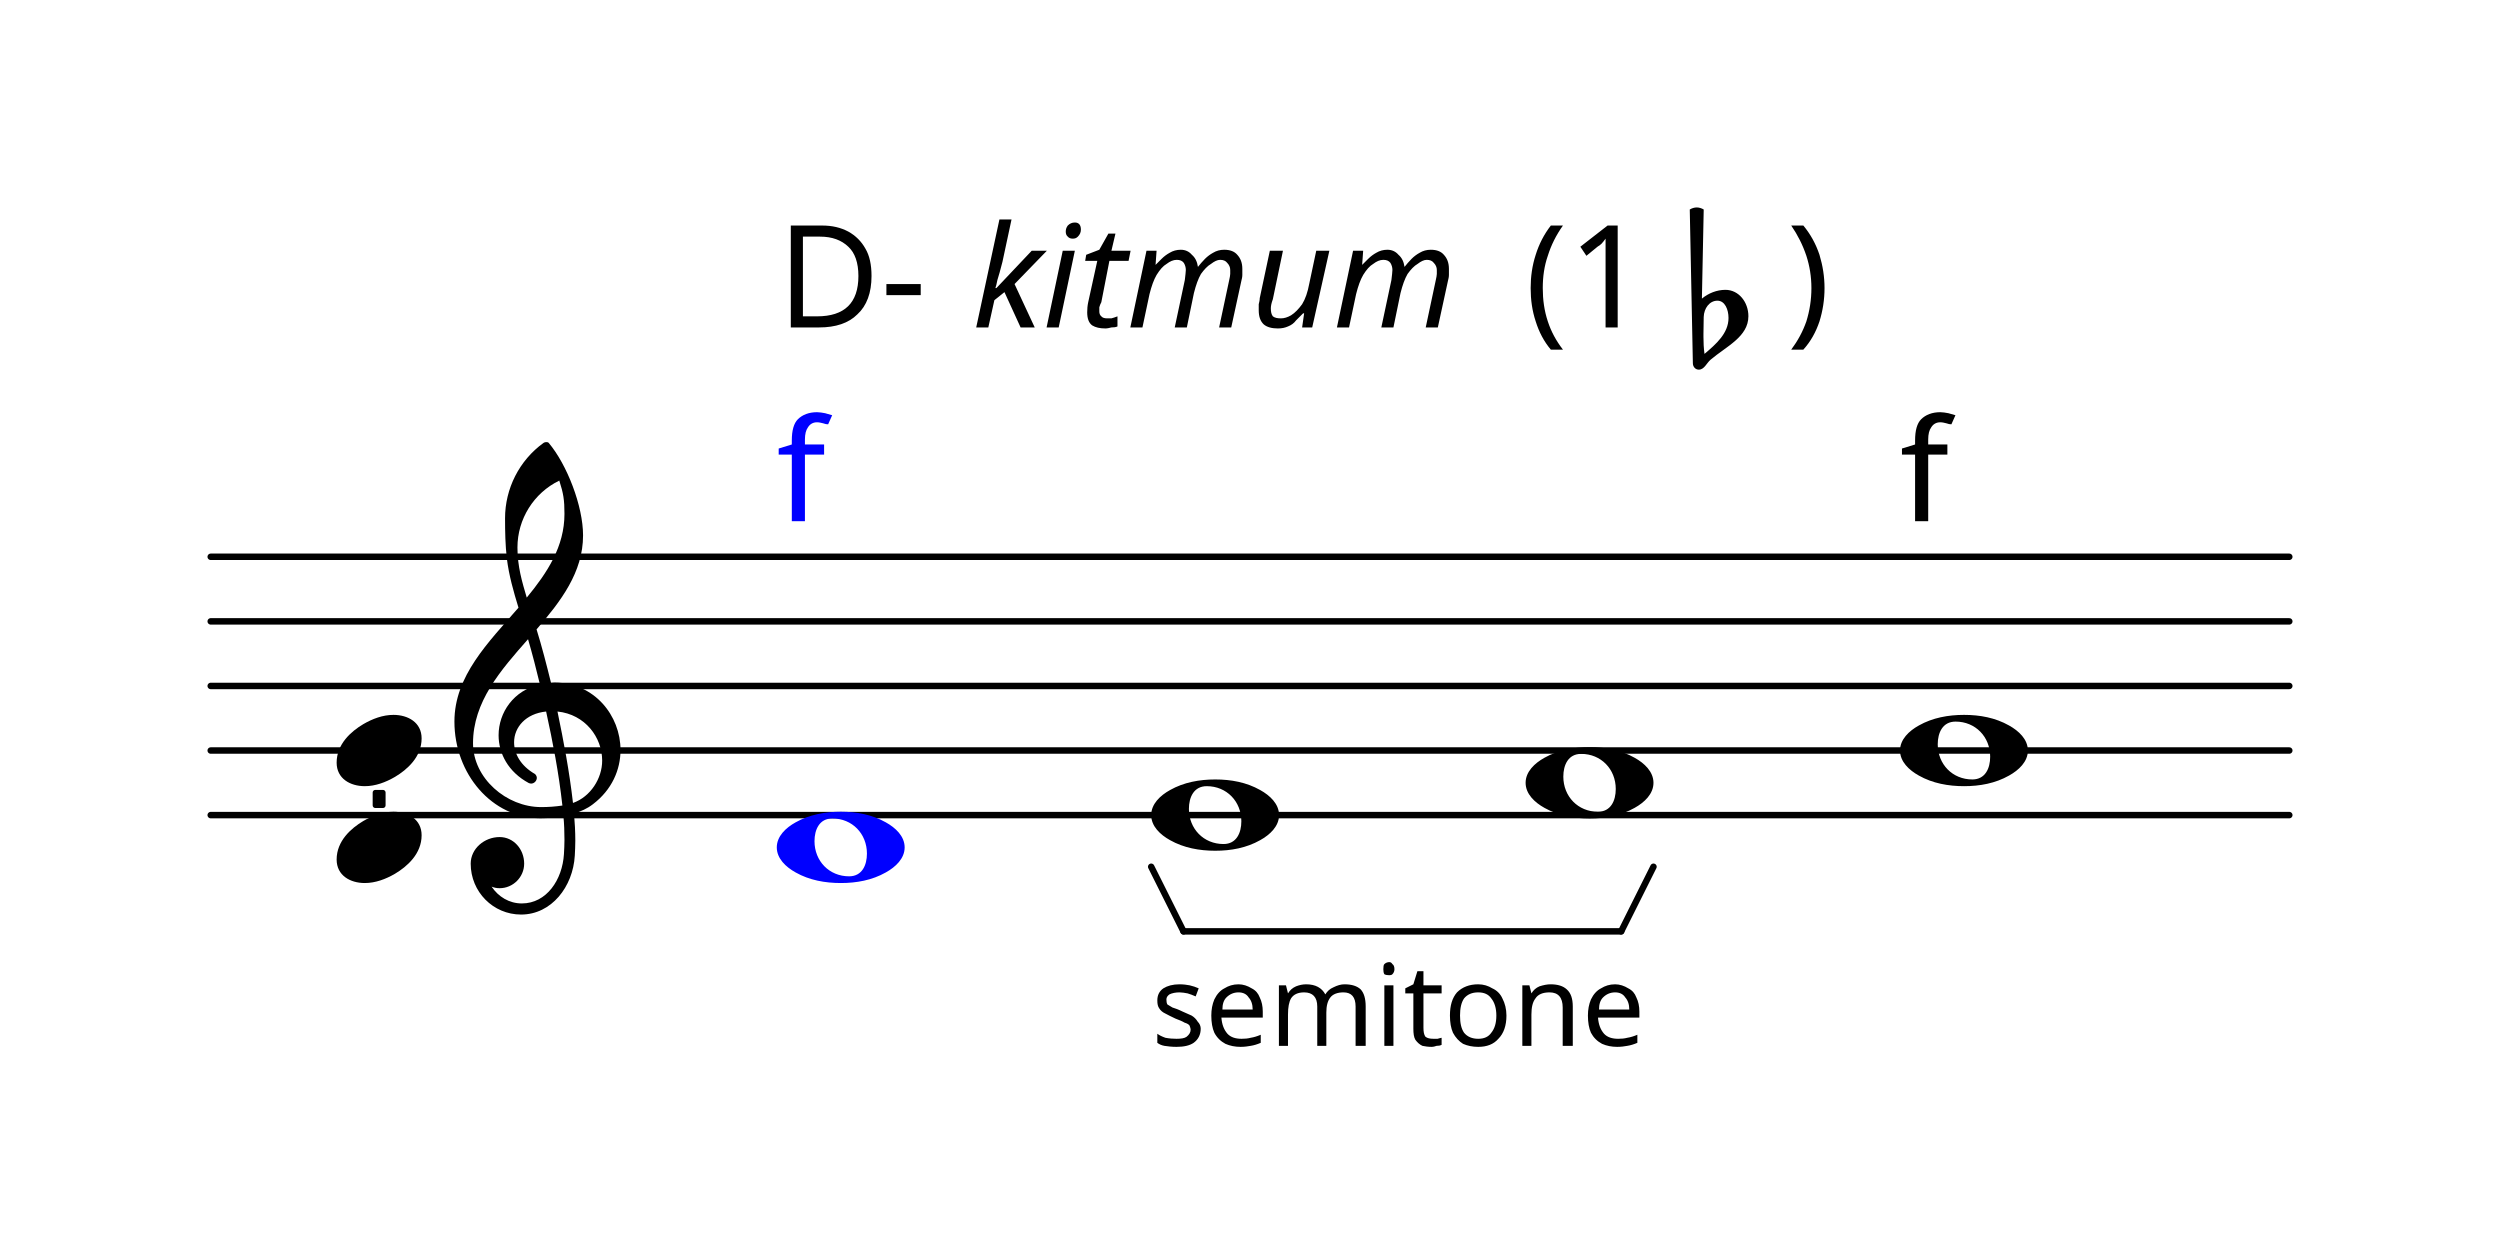
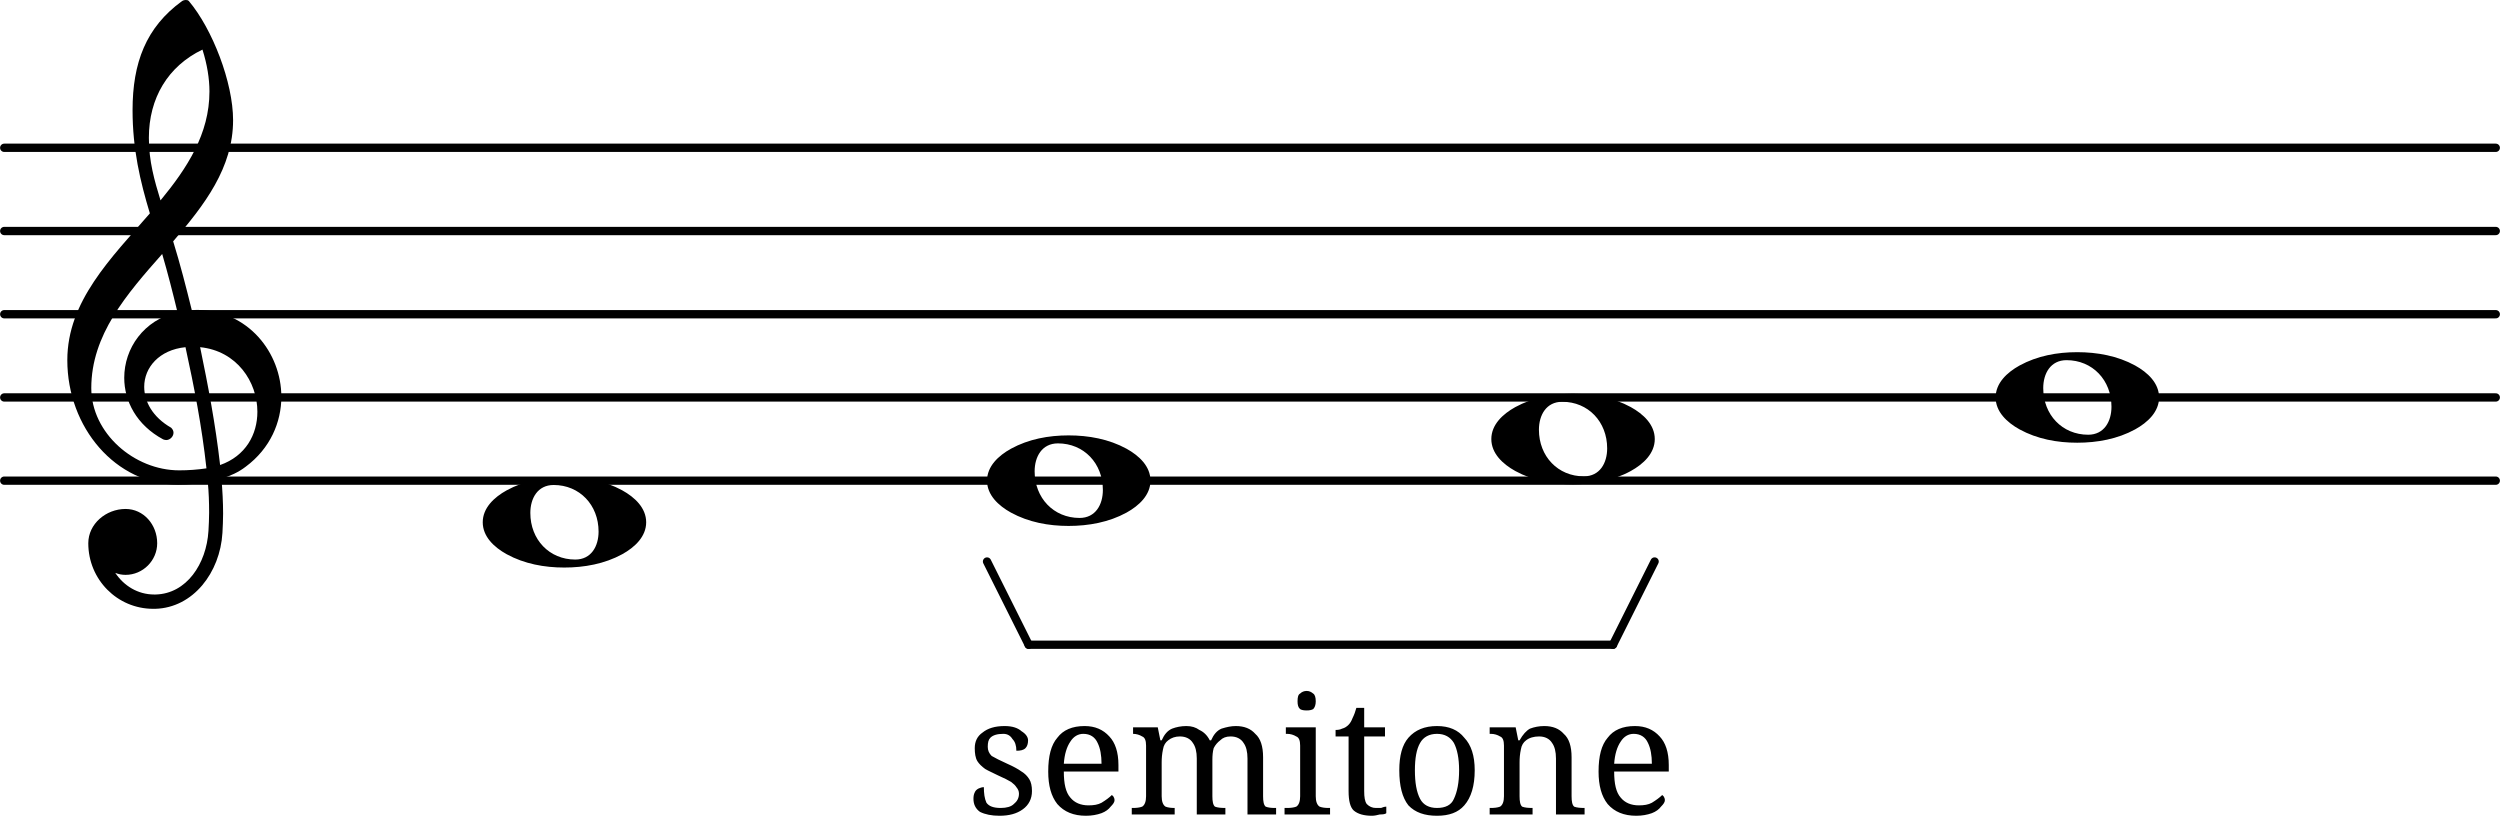
- <svg xmlns="http://www.w3.org/2000/svg" id="svg2" viewBox="0 0 38.714 19.433" height="121.006" width="241.057" version="1.2">
-   <defs id="defs80" />
-   <text y="2.212" x="-5.323" style="font-size:2.2px;font-family:droid_serifbold;text-anchor:start;fill:currentColor" id="text4" font-size="2.2">
-     <tspan id="tspan6" />
-   </text>
-   <line style="stroke:currentColor;stroke-width:0.1;stroke-linecap:round;stroke-linejoin:round" id="line8" y2="12.622" x2="35.451" y1="12.622" x1="3.263" />
-   <line style="stroke:currentColor;stroke-width:0.1;stroke-linecap:round;stroke-linejoin:round" id="line10" y2="11.622" x2="35.451" y1="11.622" x1="3.263" />
-   <line style="stroke:currentColor;stroke-width:0.1;stroke-linecap:round;stroke-linejoin:round" id="line12" y2="10.622" x2="35.451" y1="10.622" x1="3.263" />
-   <line style="stroke:currentColor;stroke-width:0.1;stroke-linecap:round;stroke-linejoin:round" id="line14" y2="9.622" x2="35.451" y1="9.622" x1="3.263" />
-   <line style="stroke:currentColor;stroke-width:0.1;stroke-linecap:round;stroke-linejoin:round" id="line16" y2="8.622" x2="35.451" y1="8.622" x1="3.263" />
-   <path style="fill:currentColor" id="path18" d="m 24.485,11.674 c -0.2,0 -0.276,0.172 -0.276,0.352 0,0.308 0.228,0.544 0.536,0.544 0.2,0 0.276,-0.172 0.276,-0.352 0,-0.308 -0.228,-0.544 -0.536,-0.544 z m 1.12,0.448 c 0,0.172 -0.14,0.304 -0.292,0.388 -0.212,0.12 -0.452,0.164 -0.696,0.164 -0.244,0 -0.488,-0.044 -0.7,-0.164 -0.152,-0.084 -0.292,-0.216 -0.292,-0.388 0,-0.172 0.14,-0.304 0.292,-0.388 0.212,-0.12 0.456,-0.164 0.7,-0.164 0.244,0 0.484,0.044 0.696,0.164 0.152,0.084 0.292,0.216 0.292,0.388 z" />
-   <path style="fill:currentColor" id="path20" d="m 30.283,11.174 c -0.2,0 -0.276,0.172 -0.276,0.352 0,0.308 0.228,0.544 0.536,0.544 0.2,0 0.276,-0.172 0.276,-0.352 0,-0.308 -0.228,-0.544 -0.536,-0.544 z m 1.12,0.448 c 0,0.172 -0.14,0.304 -0.292,0.388 -0.212,0.12 -0.452,0.164 -0.696,0.164 -0.244,0 -0.488,-0.044 -0.7,-0.164 -0.152,-0.084 -0.292,-0.216 -0.292,-0.388 0,-0.172 0.14,-0.304 0.292,-0.388 0.212,-0.12 0.456,-0.164 0.7,-0.164 0.244,0 0.484,0.044 0.696,0.164 0.152,0.084 0.292,0.216 0.292,0.388 z" />
-   <text y="8.072" x="29.423" style="font-size:2.2px;font-family:droid_serifbold;text-anchor:start;fill:currentColor" id="text22" font-size="2.2">
-     <tspan id="tspan24">f</tspan>
-   </text>
-   <line style="stroke:currentColor;stroke-width:0.1;stroke-linecap:round;stroke-linejoin:round" id="line26" y2="14.422" x2="25.105" y1="14.422" x1="18.327" />
-   <line style="stroke:currentColor;stroke-width:0.1;stroke-linecap:round;stroke-linejoin:round" id="line28" y2="13.422" x2="25.605" y1="14.422" x1="25.105" />
-   <line style="stroke:currentColor;stroke-width:0.1;stroke-linecap:round;stroke-linejoin:round" id="line30" y2="13.422" x2="17.827" y1="14.422" x1="18.327" />
-   <path style="fill:#0000ff" id="path32" d="m 12.889,12.674 c -0.2,0 -0.276,0.172 -0.276,0.352 0,0.308 0.228,0.544 0.536,0.544 0.2,0 0.276,-0.172 0.276,-0.352 0,-0.308 -0.228,-0.544 -0.536,-0.544 z m 1.12,0.448 c 0,0.172 -0.14,0.304 -0.292,0.388 -0.212,0.12 -0.452,0.164 -0.696,0.164 -0.244,0 -0.488,-0.044 -0.7,-0.164 -0.152,-0.084 -0.292,-0.216 -0.292,-0.388 0,-0.172 0.14,-0.304 0.292,-0.388 0.212,-0.12 0.456,-0.164 0.7,-0.164 0.244,0 0.484,0.044 0.696,0.164 0.152,0.084 0.292,0.216 0.292,0.388 z" />
-   <text y="8.072" x="12.029" style="font-size:2.2px;font-family:droid_serifbold;text-anchor:start;fill:#0000ff" id="text34" font-size="2.2">
-     <tspan id="tspan36" style="fill:#0000ff">f</tspan>
-   </text>
-   <text y="5.072" x="12.029" style="font-size:2.2px;font-family:droid_serifbold;text-anchor:start;fill:currentColor" id="text38" font-size="2.2">
-     <tspan id="tspan40">D-</tspan>
-   </text>
-   <text y="5.072" x="15.053" style="font-style:italic;font-size:2.2px;font-family:droid_serifbold;text-anchor:start;fill:currentColor" id="text42" font-size="2.2" font-style="italic">
-     <tspan id="tspan44">kitmum</tspan>
-   </text>
-   <text y="5.072" x="23.608" style="font-size:2.2px;font-family:droid_serifbold;text-anchor:start;fill:currentColor" id="text46" font-size="2.2">
-     <tspan id="tspan48">(1</tspan>
-   </text>
-   <path style="fill:currentColor" id="path50" d="m 26.383,4.908 -0.004,0.264 0,0.044 c 0,0.088 0.004,0.176 0.016,0.264 0.18,-0.152 0.372,-0.32 0.372,-0.556 0,-0.132 -0.056,-0.268 -0.172,-0.268 -0.124,0 -0.208,0.12 -0.212,0.252 z m -0.168,0.716 -0.048,-2.38 c 0.032,-0.02 0.072,-0.032 0.108,-0.032 0.036,0 0.076,0.012 0.108,0.032 l -0.028,1.38 c 0.1,-0.084 0.232,-0.136 0.364,-0.136 0.208,0 0.356,0.192 0.356,0.408 0,0.32 -0.344,0.468 -0.588,0.676 -0.06,0.052 -0.096,0.152 -0.18,0.152 -0.052,0 -0.092,-0.044 -0.092,-0.1 z" />
-   <text y="5.072" x="27.675" style="font-size:2.2px;font-family:droid_serifbold;text-anchor:start;fill:currentColor" id="text52" font-size="2.2">
-     <tspan id="tspan54">)</tspan>
-   </text>
-   <path style="fill:currentColor" id="path56" d="m 8.533,10.574 c 0.016,0 0.036,-0.004 0.052,-0.004 0.62,0 1.024,0.512 1.024,1.044 0,0.304 -0.132,0.616 -0.428,0.84 -0.088,0.068 -0.188,0.112 -0.292,0.144 0.012,0.14 0.02,0.28 0.02,0.42 0,0.076 -0.004,0.156 -0.008,0.232 -0.028,0.48 -0.36,0.912 -0.832,0.912 -0.432,0 -0.78,-0.352 -0.78,-0.788 0,-0.232 0.212,-0.412 0.448,-0.412 0.216,0 0.38,0.188 0.38,0.412 0,0.208 -0.172,0.38 -0.38,0.38 -0.044,0 -0.084,-0.008 -0.124,-0.024 0.104,0.156 0.272,0.26 0.468,0.26 0.384,0 0.628,-0.368 0.652,-0.764 0.004,-0.072 0.008,-0.148 0.008,-0.22 0,-0.124 -0.004,-0.244 -0.016,-0.368 -0.116,0.02 -0.232,0.032 -0.356,0.032 -0.752,0 -1.332,-0.688 -1.332,-1.496 0,-0.708 0.524,-1.224 0.992,-1.764 -0.076,-0.248 -0.148,-0.5 -0.18,-0.76 -0.024,-0.208 -0.028,-0.416 -0.028,-0.624 0,-0.46 0.22,-0.896 0.596,-1.168 0.012,-0.008 0.028,-0.012 0.04,-0.012 0.016,0 0.028,0 0.04,0.012 0.284,0.336 0.532,0.98 0.532,1.432 0,0.572 -0.344,1.02 -0.72,1.456 0.084,0.272 0.156,0.552 0.224,0.828 z m 0.34,1.86 c 0.272,-0.096 0.452,-0.38 0.452,-0.656 0,-0.36 -0.264,-0.716 -0.692,-0.76 0.096,0.464 0.184,0.924 0.24,1.416 z m -1.548,-0.924 c 0,0.54 0.516,0.988 1.056,0.988 0.112,0 0.22,-0.008 0.328,-0.024 -0.056,-0.508 -0.148,-0.98 -0.252,-1.456 -0.316,0.032 -0.496,0.244 -0.496,0.476 0,0.176 0.1,0.364 0.324,0.492 0.02,0.02 0.028,0.04 0.028,0.06 0,0.044 -0.04,0.088 -0.088,0.088 -0.012,0 -0.024,-0.004 -0.036,-0.008 -0.32,-0.172 -0.468,-0.46 -0.468,-0.74 0,-0.352 0.232,-0.696 0.64,-0.788 -0.056,-0.232 -0.116,-0.468 -0.184,-0.7 -0.428,0.484 -0.852,0.972 -0.852,1.612 z m 1.336,-4.068 c -0.396,0.192 -0.648,0.596 -0.648,1.036 0,0.296 0.072,0.532 0.144,0.776 0.32,-0.388 0.584,-0.792 0.584,-1.296 0,-0.22 -0.016,-0.316 -0.08,-0.516 z" />
-   <rect rx="0.04" style="fill:currentColor" id="rect58" ry="0.04" height="0.28" width="0.2" y="12.232" x="5.771" />
-   <path style="fill:currentColor" id="path60" d="m 6.093,12.57 c 0.224,0 0.436,0.116 0.436,0.364 0,0.288 -0.224,0.484 -0.412,0.596 -0.144,0.084 -0.304,0.144 -0.468,0.144 -0.224,0 -0.436,-0.116 -0.436,-0.364 0,-0.288 0.224,-0.484 0.412,-0.596 0.144,-0.084 0.304,-0.144 0.468,-0.144 z" />
-   <path style="fill:currentColor" id="path62" d="m 6.093,11.07 c 0.224,0 0.436,0.116 0.436,0.364 0,0.288 -0.224,0.484 -0.412,0.596 -0.144,0.084 -0.304,0.144 -0.468,0.144 -0.224,0 -0.436,-0.116 -0.436,-0.364 0,-0.288 0.224,-0.484 0.412,-0.596 0.144,-0.084 0.304,-0.144 0.468,-0.144 z" />
-   <text y="16.195" x="17.827" style="font-size:1.746px;font-family:droid_serifbold;text-anchor:start;fill:currentColor" id="text64" font-size="1.746">
-     <tspan id="tspan66">semitone</tspan>
-   </text>
-   <path style="fill:currentColor" id="path68" d="m 18.687,12.174 c -0.2,0 -0.276,0.172 -0.276,0.352 0,0.308 0.228,0.544 0.536,0.544 0.2,0 0.276,-0.172 0.276,-0.352 0,-0.308 -0.228,-0.544 -0.536,-0.544 z m 1.12,0.448 c 0,0.172 -0.14,0.304 -0.292,0.388 -0.212,0.12 -0.452,0.164 -0.696,0.164 -0.244,0 -0.488,-0.044 -0.7,-0.164 -0.152,-0.084 -0.292,-0.216 -0.292,-0.388 0,-0.172 0.14,-0.304 0.292,-0.388 0.212,-0.12 0.456,-0.164 0.7,-0.164 0.244,0 0.484,0.044 0.696,0.164 0.152,0.084 0.292,0.216 0.292,0.388 z" />
+ <svg xmlns="http://www.w3.org/2000/svg" xmlns:xlink="http://www.w3.org/1999/xlink" version="1.2" width="52.79mm" height="17.233mm" viewBox="0 0 30.04 9.807" id="svg16">
+   <defs id="defs16" />
+   <style type="text/css" id="style1">
+ tspan { white-space: pre; }
+ </style>
+   <g transform="translate(0,5.776)" id="g1">
+     <line stroke-linejoin="round" stroke-linecap="round" stroke-width="0.1" stroke="currentColor" x1="0.05" y1="0" x2="29.99" y2="0" id="line1" />
+   </g>
+   <g transform="translate(0,4.776)" id="g2">
+     <line stroke-linejoin="round" stroke-linecap="round" stroke-width="0.1" stroke="currentColor" x1="0.05" y1="0" x2="29.99" y2="0" id="line2" />
+   </g>
+   <g transform="translate(0,3.776)" id="g3">
+     <line stroke-linejoin="round" stroke-linecap="round" stroke-width="0.1" stroke="currentColor" x1="0.05" y1="0" x2="29.99" y2="0" id="line3" />
+   </g>
+   <g transform="translate(0,2.776)" id="g4">
+     <line stroke-linejoin="round" stroke-linecap="round" stroke-width="0.1" stroke="currentColor" x1="0.05" y1="0" x2="29.99" y2="0" id="line4" />
+   </g>
+   <g transform="translate(0,1.776)" id="g5">
+     <line stroke-linejoin="round" stroke-linecap="round" stroke-width="0.1" stroke="currentColor" x1="0.05" y1="0" x2="29.99" y2="0" id="line5" />
+   </g>
+   <a style="color:inherit" xlink:href="textedit://C:/Users/juerg/OneDrive/Dokumente/Norgard/Tetrachord2.ly:4:78:79" id="a6" transform="translate(-17.0717,-7.9146)">
+     <g transform="translate(41.0518,12.6906)" id="g6">
+       <path transform="scale(0.004,-0.004)" d="m 213,112 c -48,0 -70,-40 -70,-84 0,-80 57,-140 135,-140 48,0 70,40 70,84 0,80 -57,140 -135,140 z M 491,0 c 0,-43 -34,-75 -72,-96 -53,-29 -114,-40 -174,-40 -60,0 -120,11 -173,40 -38,21 -72,53 -72,96 0,43 34,75 72,96 53,29 113,40 173,40 60,0 121,-11 174,-40 38,-21 72,-53 72,-96 z" fill="currentColor" id="path5" />
+     </g>
+   </a>
+   <g transform="translate(11.6031,9.7872)" id="g7">
+     <text font-family="serif" font-size="1.96px" text-anchor="start" fill="currentColor" id="text6">
+       <tspan id="tspan6">semitone</tspan>
+     </text>
+   </g>
+   <a style="color:inherit" xlink:href="textedit://C:/Users/juerg/OneDrive/Dokumente/Norgard/Tetrachord2.ly:4:7:8" id="a10" transform="translate(-17.0717,-7.9146)">
+     <g transform="translate(28.9317,15.6622)" id="g8">
+       <line stroke-linejoin="round" stroke-linecap="round" stroke-width="0.1" stroke="currentColor" x1="7.522" y1="0" x2="8.022" y2="-1" id="line7" />
+     </g>
+     <g transform="translate(28.9317,15.6622)" id="g9">
+       <line stroke-linejoin="round" stroke-linecap="round" stroke-width="0.1" stroke="currentColor" x1="0.5" y1="0" x2="0" y2="-1" id="line8" />
+     </g>
+     <g transform="translate(28.9317,15.6622)" id="g10">
+       <line stroke-linejoin="round" stroke-linecap="round" stroke-width="0.1" stroke="currentColor" x1="0.5" y1="0" x2="7.522" y2="0" id="line9" />
+     </g>
+   </a>
+   <a style="color:inherit" xlink:href="textedit://C:/Users/juerg/OneDrive/Dokumente/Norgard/Tetrachord2.ly:4:2:3" id="a11" transform="translate(-17.0717,-7.9146)">
+     <g transform="translate(22.8717,14.1906)" id="g11">
+       <path transform="scale(0.004,-0.004)" d="m 213,112 c -48,0 -70,-40 -70,-84 0,-80 57,-140 135,-140 48,0 70,40 70,84 0,80 -57,140 -135,140 z M 491,0 c 0,-43 -34,-75 -72,-96 -53,-29 -114,-40 -174,-40 -60,0 -120,11 -173,40 -38,21 -72,53 -72,96 0,43 34,75 72,96 53,29 113,40 173,40 60,0 121,-11 174,-40 38,-21 72,-53 72,-96 z" fill="currentColor" id="path10" />
+     </g>
+   </a>
+   <g transform="translate(0.8,4.776)" id="g12">
+     <path transform="scale(0.004,-0.004)" d="m 266,-635 h -6 c -108,0 -195,88 -195,197 0,58 53,103 112,103 54,0 95,-47 95,-103 0,-52 -43,-95 -95,-95 -11,0 -21,2 -31,6 26,-39 68,-65 117,-65 h 4 z m 135,786 c 24,-116 46,-231 60,-354 77,27 112,92 112,160 0,90 -62,183 -172,194 z M 74,28 c 0,-135 129,-247 264,-247 28,0 55,2 82,6 C 406,-86 383,32 357,151 278,143 233,90 233,32 c 0,-44 25,-91 81,-123 5,-5 7,-10 7,-15 0,-11 -10,-22 -22,-22 -3,0 -6,1 -9,2 -80,43 -117,115 -117,185 0,88 58,174 160,197 -14,58 -29,117 -46,175 C 180,310 74,188 74,28 Z m 176,525 c -29,96 -52,193 -52,310 0,142 40,249 149,328 3,2 7,3 10,3 4,0 7,0 10,-3 71,-84 133,-245 133,-358 0,-143 -86,-255 -180,-364 21,-68 39,-138 56,-207 5,0 10,1 14,1 155,0 255,-129 255,-261 0,-76 -33,-155 -107,-210 -22,-17 -47,-28 -73,-36 3,-35 5,-70 5,-105 0,-19 -1,-39 -2,-58 -7,-119 -88,-225 -202,-228 l 1,43 c 93,2 153,92 159,191 1,18 2,37 2,55 0,31 -1,61 -4,92 -29,-5 -58,-8 -89,-8 C 147,-262 2,-90 2,112 2,289 133,418 250,553 Z m -3,227 c 0,-71 17,-129 35,-188 80,97 147,200 147,327 0,39 -7,82 -21,126 C 304,995 247,899 247,780 Z" fill="currentColor" id="path11" />
+   </g>
+   <a style="color:inherit" xlink:href="textedit://C:/Users/juerg/OneDrive/Dokumente/Norgard/Tetrachord2.ly:4:66:67" id="a13" transform="translate(-17.0717,-7.9146)">
+     <g transform="translate(34.9917,13.1906)" id="g13">
+       <path transform="scale(0.004,-0.004)" d="m 213,112 c -48,0 -70,-40 -70,-84 0,-80 57,-140 135,-140 48,0 70,40 70,84 0,80 -57,140 -135,140 z M 491,0 c 0,-43 -34,-75 -72,-96 -53,-29 -114,-40 -174,-40 -60,0 -120,11 -173,40 -38,21 -72,53 -72,96 0,43 34,75 72,96 53,29 113,40 173,40 60,0 121,-11 174,-40 38,-21 72,-53 72,-96 z" fill="currentColor" id="path12" />
+     </g>
+   </a>
+   <a style="color:inherit" xlink:href="textedit://C:/Users/juerg/OneDrive/Dokumente/Norgard/Tetrachord2.ly:4:5:6" id="a14" transform="translate(-17.0717,-7.9146)">
+     <g transform="translate(28.9317,13.6906)" id="g14">
+       <path transform="scale(0.004,-0.004)" d="m 213,112 c -48,0 -70,-40 -70,-84 0,-80 57,-140 135,-140 48,0 70,40 70,84 0,80 -57,140 -135,140 z M 491,0 c 0,-43 -34,-75 -72,-96 -53,-29 -114,-40 -174,-40 -60,0 -120,11 -173,40 -38,21 -72,53 -72,96 0,43 34,75 72,96 53,29 113,40 173,40 60,0 121,-11 174,-40 38,-21 72,-53 72,-96 z" fill="currentColor" id="path13" />
+     </g>
+   </a>
</svg>
